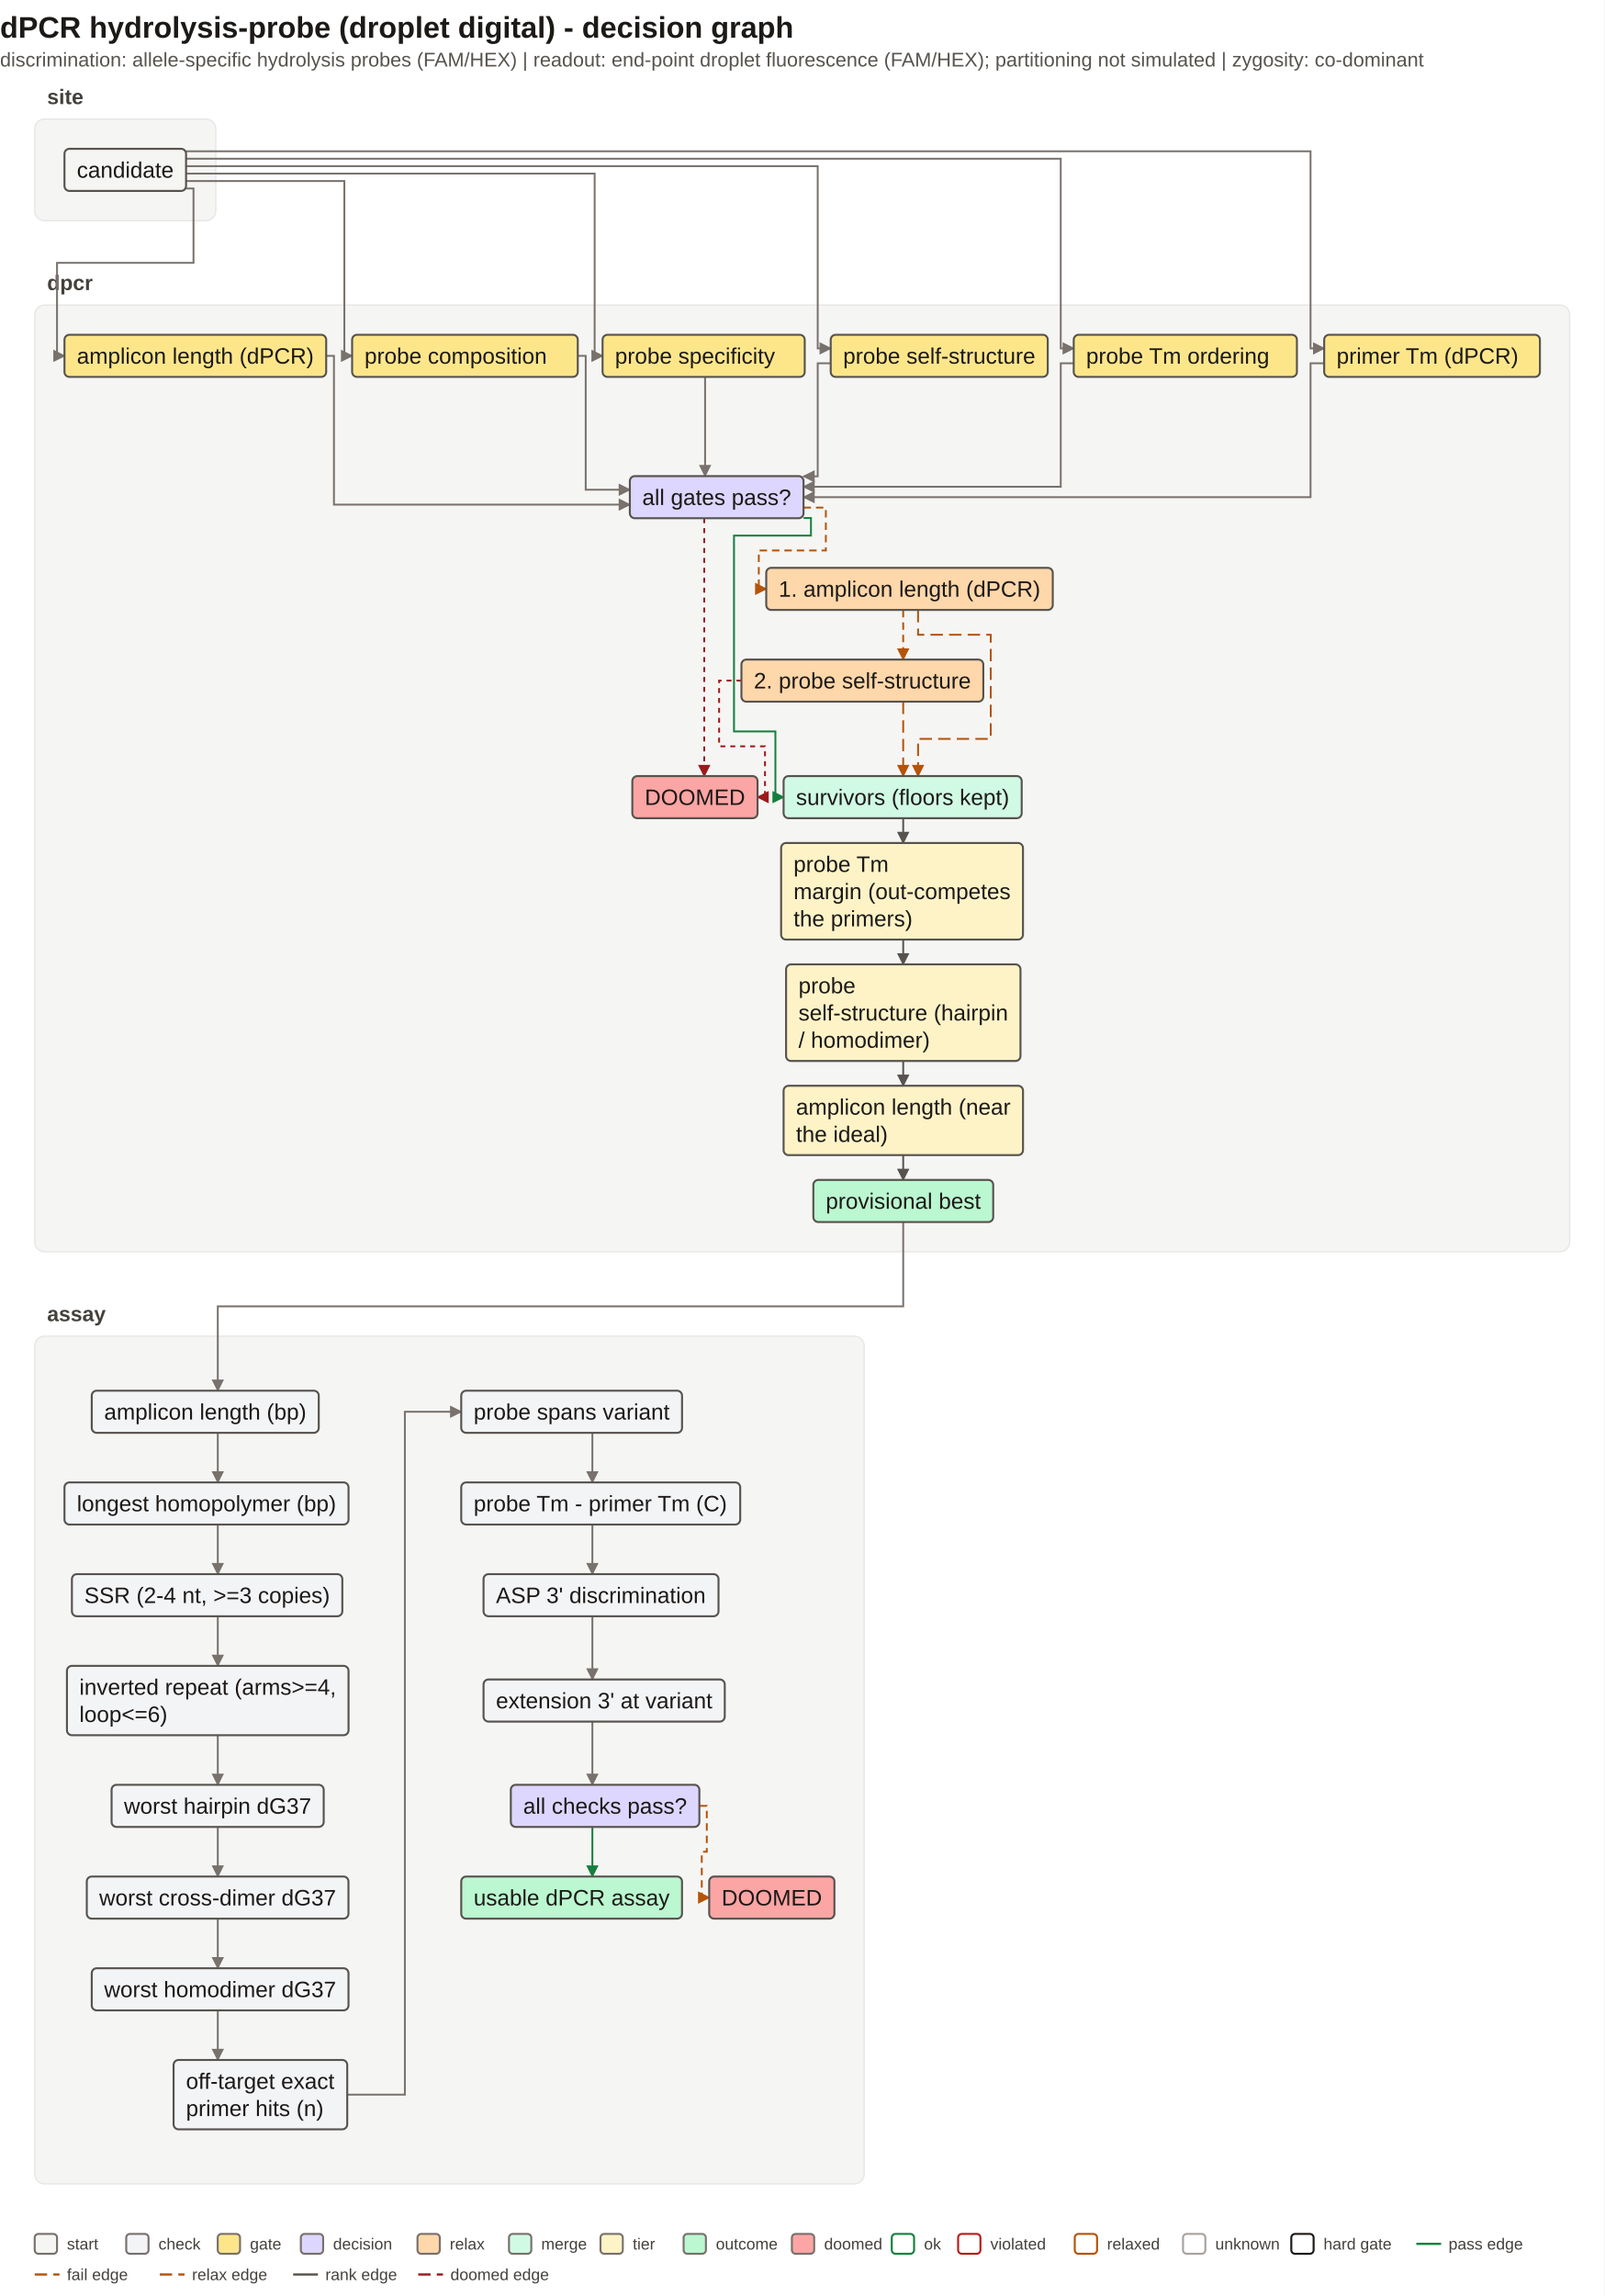
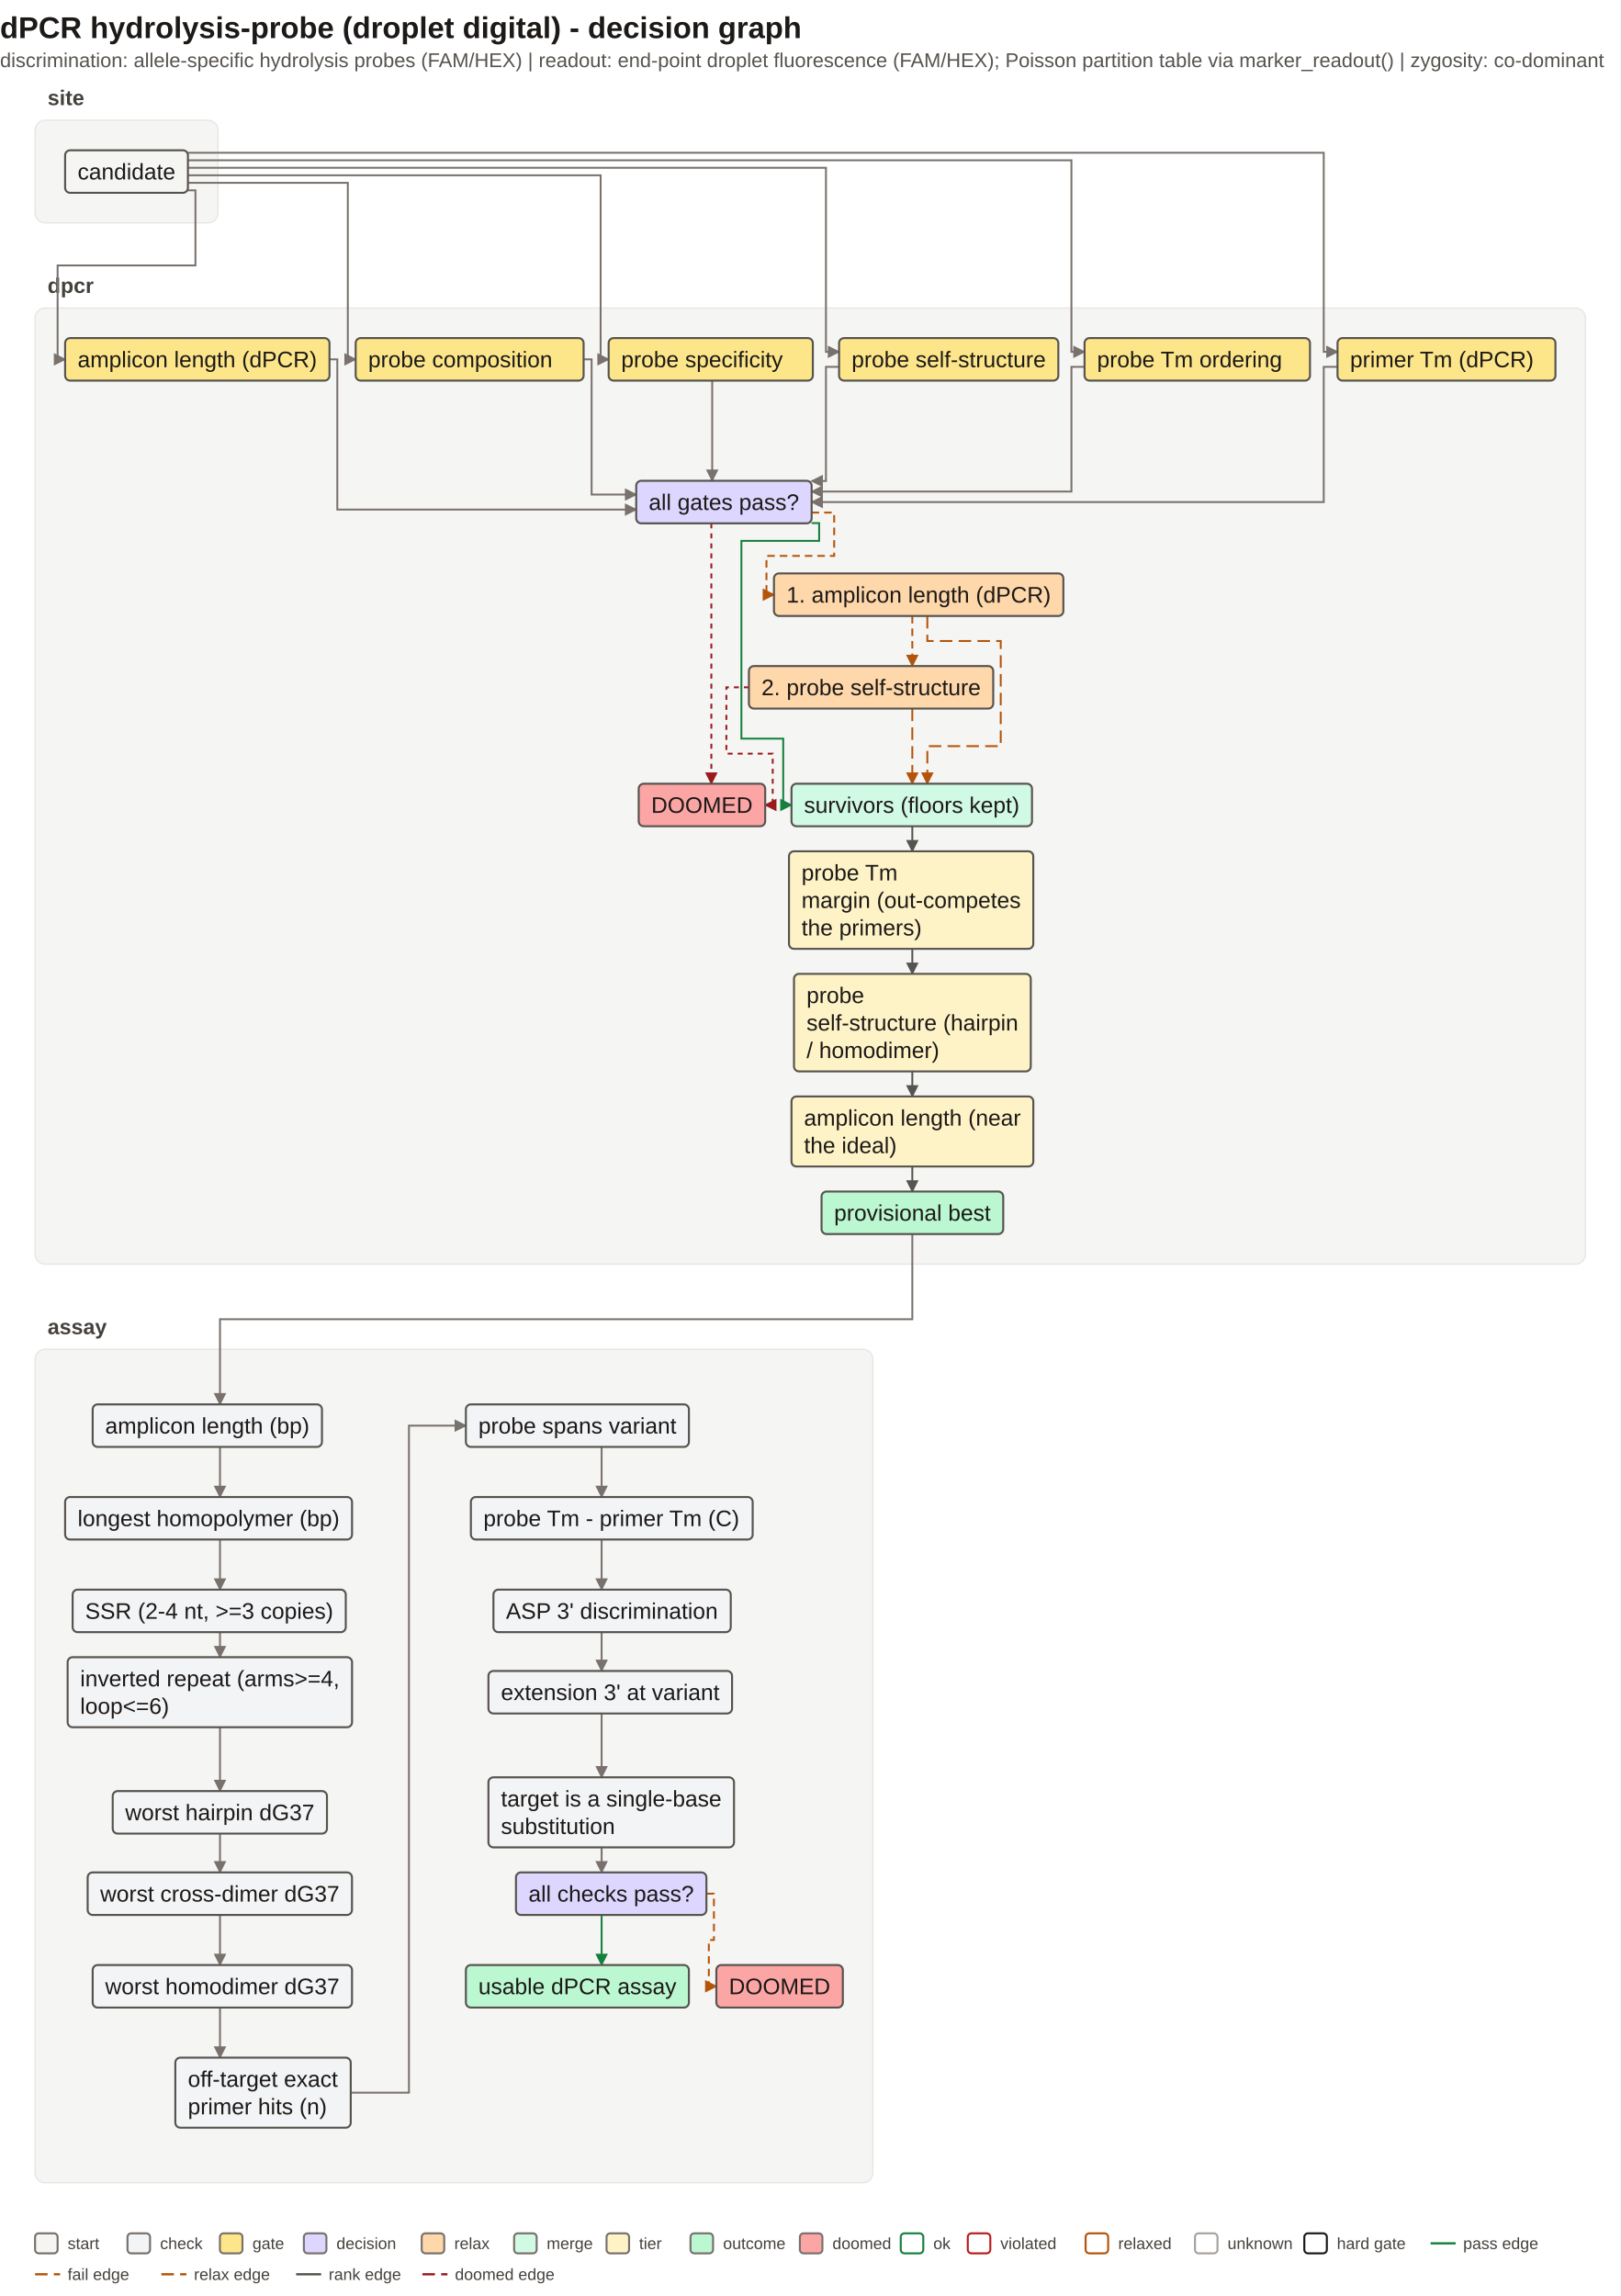
- <svg xmlns="http://www.w3.org/2000/svg" version="1.1" width="647.005" height="925.7" viewBox="0 0 647.005 925.7">
+ <svg xmlns="http://www.w3.org/2000/svg" version="1.1" width="647.005" height="916.68" viewBox="0 0 647.005 916.68">
  <defs>
    <marker id="arrow-flow" viewBox="0 0 10 10" refX="9" refY="5" markerWidth="5" markerHeight="5" markerUnits="userSpaceOnUse" orient="auto-start-reverse">
      <path d="M 0 0 L 10 5 L 0 10 z" fill="#78716C" />
    </marker>
    <marker id="arrow-pass" viewBox="0 0 10 10" refX="9" refY="5" markerWidth="5" markerHeight="5" markerUnits="userSpaceOnUse" orient="auto-start-reverse">
      <path d="M 0 0 L 10 5 L 0 10 z" fill="#15803D" />
    </marker>
    <marker id="arrow-fail" viewBox="0 0 10 10" refX="9" refY="5" markerWidth="5" markerHeight="5" markerUnits="userSpaceOnUse" orient="auto-start-reverse">
      <path d="M 0 0 L 10 5 L 0 10 z" fill="#B45409" />
    </marker>
    <marker id="arrow-relax" viewBox="0 0 10 10" refX="9" refY="5" markerWidth="5" markerHeight="5" markerUnits="userSpaceOnUse" orient="auto-start-reverse">
      <path d="M 0 0 L 10 5 L 0 10 z" fill="#B45309" />
    </marker>
    <marker id="arrow-doomed" viewBox="0 0 10 10" refX="9" refY="5" markerWidth="5" markerHeight="5" markerUnits="userSpaceOnUse" orient="auto-start-reverse">
      <path d="M 0 0 L 10 5 L 0 10 z" fill="#991B1B" />
    </marker>
    <marker id="arrow-check" viewBox="0 0 10 10" refX="9" refY="5" markerWidth="5" markerHeight="5" markerUnits="userSpaceOnUse" orient="auto-start-reverse">
      <path d="M 0 0 L 10 5 L 0 10 z" fill="#78716C" />
    </marker>
    <marker id="arrow-rank" viewBox="0 0 10 10" refX="9" refY="5" markerWidth="5" markerHeight="5" markerUnits="userSpaceOnUse" orient="auto-start-reverse">
      <path d="M 0 0 L 10 5 L 0 10 z" fill="#57534E" />
    </marker>
  </defs>
-   <rect x="0" y="0" width="647.005" height="925.7" fill="#FFFFFF" />
+   <rect x="0" y="0" width="647.005" height="916.68" fill="#FFFFFF" />
  <text x="0" y="15.2" text-anchor="start" font-family="Liberation Sans, Arial, Helvetica, sans-serif" font-size="12" fill="#1C1917" font-weight="bold">
    <tspan x="0" y="15.2">dPCR hydrolysis-probe (droplet digital) - decision graph</tspan>
  </text>
  <text x="0" y="26.8" text-anchor="start" font-family="Liberation Sans, Arial, Helvetica, sans-serif" font-size="8" fill="#57534E">
-     <tspan x="0" y="26.8">discrimination: allele-specific hydrolysis probes (FAM/HEX) | readout: end-point droplet fluorescence (FAM/HEX); partitioning not simulated | zygosity: co-dominant</tspan>
+     <tspan x="0" y="26.8">discrimination: allele-specific hydrolysis probes (FAM/HEX) | readout: end-point droplet fluorescence (FAM/HEX); Poisson partition table via marker_readout() | zygosity: co-dominant</tspan>
  </text>
  <rect x="14" y="48" width="73.032" height="40.98" rx="4" fill="#F5F5F4" stroke="#E7E5E4" stroke-width="0.5" />
  <text x="19" y="41.975" text-anchor="start" font-family="Liberation Sans, Arial, Helvetica, sans-serif" font-size="8.5" fill="#44403C" font-weight="bold">
    <tspan x="19" y="41.975">site</tspan>
  </text>
  <rect x="14" y="122.98" width="619.005" height="381.72" rx="4" fill="#F5F5F4" stroke="#E7E5E4" stroke-width="0.5" />
  <text x="19" y="116.955" text-anchor="start" font-family="Liberation Sans, Arial, Helvetica, sans-serif" font-size="8.5" fill="#44403C" font-weight="bold">
    <tspan x="19" y="116.955">dpcr</tspan>
  </text>
-   <rect x="14" y="538.7" width="334.5" height="341.8" rx="4" fill="#F5F5F4" stroke="#E7E5E4" stroke-width="0.5" />
+   <rect x="14" y="538.7" width="334.5" height="332.78" rx="4" fill="#F5F5F4" stroke="#E7E5E4" stroke-width="0.5" />
  <text x="19" y="532.675" text-anchor="start" font-family="Liberation Sans, Arial, Helvetica, sans-serif" font-size="8.5" fill="#44403C" font-weight="bold">
    <tspan x="19" y="532.675">assay</tspan>
  </text>
  <path d="M75.032 72.99 L138.871 72.99 L138.871 143.47 L142 143.47" fill="none" stroke="#78716C" stroke-width="0.75" stroke-linejoin="miter" stroke-linecap="butt" marker-end="url(#arrow-flow)" />
  <path d="M75.032 69.99 L239.8 69.99 L239.8 143.47 L243 143.47" fill="none" stroke="#78716C" stroke-width="0.75" stroke-linejoin="miter" stroke-linecap="butt" marker-end="url(#arrow-flow)" />
  <path d="M75.032 66.99 L329.76 66.99 L329.76 140.47 L335 140.47" fill="none" stroke="#78716C" stroke-width="0.75" stroke-linejoin="miter" stroke-linecap="butt" marker-end="url(#arrow-flow)" />
  <path d="M75.032 63.99 L427.766 63.99 L427.766 140.47 L433 140.47" fill="none" stroke="#78716C" stroke-width="0.75" stroke-linejoin="miter" stroke-linecap="butt" marker-end="url(#arrow-flow)" />
  <path d="M75.032 60.99 L528.501 60.99 L528.501 140.47 L534 140.47" fill="none" stroke="#78716C" stroke-width="0.75" stroke-linejoin="miter" stroke-linecap="butt" marker-end="url(#arrow-flow)" />
  <path d="M75.032 75.99 L78.032 75.99 L78.032 105.98 L23 105.98 L23 143.47 L26 143.47" fill="none" stroke="#78716C" stroke-width="0.75" stroke-linejoin="miter" stroke-linecap="butt" marker-end="url(#arrow-flow)" />
  <path d="M233 143.47 L236.2 143.47 L236.2 197.45 L254 197.45" fill="none" stroke="#78716C" stroke-width="0.75" stroke-linejoin="miter" stroke-linecap="butt" marker-end="url(#arrow-flow)" />
  <path d="M284.343 151.96 L284.343 191.96" fill="none" stroke="#78716C" stroke-width="0.75" stroke-linejoin="miter" stroke-linecap="butt" marker-end="url(#arrow-flow)" />
  <path d="M335 146.47 L329.76 146.47 L329.76 192.05 L324.038 192.05" fill="none" stroke="#78716C" stroke-width="0.75" stroke-linejoin="miter" stroke-linecap="butt" marker-end="url(#arrow-flow)" />
  <path d="M433 146.47 L427.766 146.47 L427.766 196.25 L324.038 196.25" fill="none" stroke="#78716C" stroke-width="0.75" stroke-linejoin="miter" stroke-linecap="butt" marker-end="url(#arrow-flow)" />
  <path d="M534 146.47 L528.501 146.47 L528.501 200.45 L324.038 200.45" fill="none" stroke="#78716C" stroke-width="0.75" stroke-linejoin="miter" stroke-linecap="butt" marker-end="url(#arrow-flow)" />
  <path d="M131.542 143.47 L134.671 143.47 L134.671 203.45 L254 203.45" fill="none" stroke="#78716C" stroke-width="0.75" stroke-linejoin="miter" stroke-linecap="butt" marker-end="url(#arrow-flow)" />
  <path d="M364.231 245.92 L364.231 265.92" fill="none" stroke="#B45409" stroke-width="0.75" stroke-linejoin="miter" stroke-linecap="butt" stroke-dasharray="3 2" marker-end="url(#arrow-fail)" />
  <path d="M324.038 204.65 L333.038 204.65 L333.038 221.94 L306 221.94 L306 237.43 L309 237.43" fill="none" stroke="#B45409" stroke-width="0.75" stroke-linejoin="miter" stroke-linecap="butt" stroke-dasharray="3 2" marker-end="url(#arrow-fail)" />
  <path d="M370.231 245.92 L370.231 255.92 L399.539 255.92 L399.539 297.9 L370.231 297.9 L370.231 312.9" fill="none" stroke="#B45309" stroke-width="0.75" stroke-linejoin="miter" stroke-linecap="butt" stroke-dasharray="5 2.5" marker-end="url(#arrow-relax)" />
  <path d="M364.231 282.9 L364.231 312.9" fill="none" stroke="#B45309" stroke-width="0.75" stroke-linejoin="miter" stroke-linecap="butt" stroke-dasharray="5 2.5" marker-end="url(#arrow-relax)" />
  <path d="M324.038 208.85 L327.038 208.85 L327.038 215.94 L296 215.94 L296 294.9 L312.7 294.9 L312.7 321.39 L316 321.39" fill="none" stroke="#15803D" stroke-width="0.75" stroke-linejoin="miter" stroke-linecap="butt" marker-end="url(#arrow-pass)" />
  <path d="M364.237 329.88 L364.237 339.88" fill="none" stroke="#57534E" stroke-width="0.75" stroke-linejoin="miter" stroke-linecap="butt" marker-end="url(#arrow-rank)" />
  <path d="M364.237 378.82 L364.237 388.82" fill="none" stroke="#57534E" stroke-width="0.75" stroke-linejoin="miter" stroke-linecap="butt" marker-end="url(#arrow-rank)" />
  <path d="M364.237 427.76 L364.237 437.76" fill="none" stroke="#57534E" stroke-width="0.75" stroke-linejoin="miter" stroke-linecap="butt" marker-end="url(#arrow-rank)" />
  <path d="M364.237 465.72 L364.237 475.72" fill="none" stroke="#57534E" stroke-width="0.75" stroke-linejoin="miter" stroke-linecap="butt" marker-end="url(#arrow-rank)" />
  <path d="M299 274.41 L290 274.41 L290 300.9 L308.5 300.9 L308.5 321.39 L305.5 321.39" fill="none" stroke="#991B1B" stroke-width="0.75" stroke-linejoin="miter" stroke-linecap="butt" stroke-dasharray="2 2" marker-end="url(#arrow-doomed)" />
  <path d="M284 208.94 L284 312.9" fill="none" stroke="#991B1B" stroke-width="0.75" stroke-linejoin="miter" stroke-linecap="butt" stroke-dasharray="2 2" marker-end="url(#arrow-doomed)" />
  <path d="M364.237 492.7 L364.237 526.7 L87.833 526.7 L87.833 560.7" fill="none" stroke="#78716C" stroke-width="0.75" stroke-linejoin="miter" stroke-linecap="butt" marker-end="url(#arrow-check)" />
  <path d="M87.833 577.68 L87.833 597.68" fill="none" stroke="#78716C" stroke-width="0.75" stroke-linejoin="miter" stroke-linecap="butt" marker-end="url(#arrow-check)" />
  <path d="M87.833 614.66 L87.833 634.66" fill="none" stroke="#78716C" stroke-width="0.75" stroke-linejoin="miter" stroke-linecap="butt" marker-end="url(#arrow-check)" />
-   <path d="M87.833 651.64 L87.833 671.64" fill="none" stroke="#78716C" stroke-width="0.75" stroke-linejoin="miter" stroke-linecap="butt" marker-end="url(#arrow-check)" />
-   <path d="M87.833 699.6 L87.833 719.6" fill="none" stroke="#78716C" stroke-width="0.75" stroke-linejoin="miter" stroke-linecap="butt" marker-end="url(#arrow-check)" />
-   <path d="M87.833 736.58 L87.833 756.58" fill="none" stroke="#78716C" stroke-width="0.75" stroke-linejoin="miter" stroke-linecap="butt" marker-end="url(#arrow-check)" />
-   <path d="M87.833 773.56 L87.833 793.56" fill="none" stroke="#78716C" stroke-width="0.75" stroke-linejoin="miter" stroke-linecap="butt" marker-end="url(#arrow-check)" />
-   <path d="M87.833 810.54 L87.833 830.54" fill="none" stroke="#78716C" stroke-width="0.75" stroke-linejoin="miter" stroke-linecap="butt" marker-end="url(#arrow-check)" />
-   <path d="M140.029 844.52 L163.276 844.52 L163.276 569.19 L186 569.19" fill="none" stroke="#78716C" stroke-width="0.75" stroke-linejoin="miter" stroke-linecap="butt" marker-end="url(#arrow-check)" />
-   <path d="M238.887 577.68 L238.887 597.68" fill="none" stroke="#78716C" stroke-width="0.75" stroke-linejoin="miter" stroke-linecap="butt" marker-end="url(#arrow-check)" />
-   <path d="M238.887 614.66 L238.887 634.66" fill="none" stroke="#78716C" stroke-width="0.75" stroke-linejoin="miter" stroke-linecap="butt" marker-end="url(#arrow-check)" />
-   <path d="M238.887 651.64 L238.887 677.13" fill="none" stroke="#78716C" stroke-width="0.75" stroke-linejoin="miter" stroke-linecap="butt" marker-end="url(#arrow-check)" />
-   <path d="M238.887 694.11 L238.887 719.6" fill="none" stroke="#78716C" stroke-width="0.75" stroke-linejoin="miter" stroke-linecap="butt" marker-end="url(#arrow-check)" />
-   <path d="M238.887 736.58 L238.887 756.58" fill="none" stroke="#15803D" stroke-width="0.75" stroke-linejoin="miter" stroke-linecap="butt" marker-end="url(#arrow-pass)" />
-   <path d="M282.032 728.09 L285.032 728.09 L285.032 746.58 L283 746.58 L283 765.07 L286 765.07" fill="none" stroke="#B45409" stroke-width="0.75" stroke-linejoin="miter" stroke-linecap="butt" stroke-dasharray="3 2" marker-end="url(#arrow-fail)" />
+   <path d="M87.833 651.64 L87.833 661.64" fill="none" stroke="#78716C" stroke-width="0.75" stroke-linejoin="miter" stroke-linecap="butt" marker-end="url(#arrow-check)" />
+   <path d="M87.833 689.6 L87.833 715.09" fill="none" stroke="#78716C" stroke-width="0.75" stroke-linejoin="miter" stroke-linecap="butt" marker-end="url(#arrow-check)" />
+   <path d="M87.833 732.07 L87.833 747.56" fill="none" stroke="#78716C" stroke-width="0.75" stroke-linejoin="miter" stroke-linecap="butt" marker-end="url(#arrow-check)" />
+   <path d="M87.833 764.54 L87.833 784.54" fill="none" stroke="#78716C" stroke-width="0.75" stroke-linejoin="miter" stroke-linecap="butt" marker-end="url(#arrow-check)" />
+   <path d="M87.833 801.52 L87.833 821.52" fill="none" stroke="#78716C" stroke-width="0.75" stroke-linejoin="miter" stroke-linecap="butt" marker-end="url(#arrow-check)" />
+   <path d="M140.029 835.5 L163.276 835.5 L163.276 569.19 L186 569.19" fill="none" stroke="#78716C" stroke-width="0.75" stroke-linejoin="miter" stroke-linecap="butt" marker-end="url(#arrow-check)" />
+   <path d="M240.193 577.68 L240.193 597.68" fill="none" stroke="#78716C" stroke-width="0.75" stroke-linejoin="miter" stroke-linecap="butt" marker-end="url(#arrow-check)" />
+   <path d="M240.193 614.66 L240.193 634.66" fill="none" stroke="#78716C" stroke-width="0.75" stroke-linejoin="miter" stroke-linecap="butt" marker-end="url(#arrow-check)" />
+   <path d="M240.193 651.64 L240.193 667.13" fill="none" stroke="#78716C" stroke-width="0.75" stroke-linejoin="miter" stroke-linecap="butt" marker-end="url(#arrow-check)" />
+   <path d="M240.193 684.11 L240.193 709.6" fill="none" stroke="#78716C" stroke-width="0.75" stroke-linejoin="miter" stroke-linecap="butt" marker-end="url(#arrow-check)" />
+   <path d="M240.193 737.56 L240.193 747.56" fill="none" stroke="#78716C" stroke-width="0.75" stroke-linejoin="miter" stroke-linecap="butt" marker-end="url(#arrow-check)" />
+   <path d="M240.193 764.54 L240.193 784.54" fill="none" stroke="#15803D" stroke-width="0.75" stroke-linejoin="miter" stroke-linecap="butt" marker-end="url(#arrow-pass)" />
+   <path d="M282.032 756.05 L285.032 756.05 L285.032 774.54 L283 774.54 L283 793.03 L286 793.03" fill="none" stroke="#B45409" stroke-width="0.75" stroke-linejoin="miter" stroke-linecap="butt" stroke-dasharray="3 2" marker-end="url(#arrow-fail)" />
  <rect x="26" y="60" width="49.032" height="16.98" rx="2" fill="#F5F5F4" stroke="#57534E" stroke-width="0.8" />
  <text x="31" y="71.64" text-anchor="start" font-family="Liberation Sans, Arial, Helvetica, sans-serif" font-size="9" fill="#1C1917">
    <tspan x="31" y="71.64">candidate</tspan>
  </text>
  <rect x="142" y="134.98" width="91" height="16.98" rx="2" fill="#FDE68A" stroke="#57534E" stroke-width="0.8" />
  <text x="147" y="146.62" text-anchor="start" font-family="Liberation Sans, Arial, Helvetica, sans-serif" font-size="9" fill="#1C1917">
    <tspan x="147" y="146.62">probe composition</tspan>
  </text>
  <rect x="243" y="134.98" width="81.521" height="16.98" rx="2" fill="#FDE68A" stroke="#57534E" stroke-width="0.8" />
  <text x="248" y="146.62" text-anchor="start" font-family="Liberation Sans, Arial, Helvetica, sans-serif" font-size="9" fill="#1C1917">
    <tspan x="248" y="146.62">probe specificity</tspan>
  </text>
  <rect x="335" y="134.98" width="87.533" height="16.98" rx="2" fill="#FDE68A" stroke="#57534E" stroke-width="0.8" />
  <text x="340" y="146.62" text-anchor="start" font-family="Liberation Sans, Arial, Helvetica, sans-serif" font-size="9" fill="#1C1917">
    <tspan x="340" y="146.62">probe self-structure</tspan>
  </text>
  <rect x="433" y="134.98" width="90.002" height="16.98" rx="2" fill="#FDE68A" stroke="#57534E" stroke-width="0.8" />
  <text x="438" y="146.62" text-anchor="start" font-family="Liberation Sans, Arial, Helvetica, sans-serif" font-size="9" fill="#1C1917">
    <tspan x="438" y="146.62">probe Tm ordering</tspan>
  </text>
  <rect x="534" y="134.98" width="87.005" height="16.98" rx="2" fill="#FDE68A" stroke="#57534E" stroke-width="0.8" />
  <text x="539" y="146.62" text-anchor="start" font-family="Liberation Sans, Arial, Helvetica, sans-serif" font-size="9" fill="#1C1917">
    <tspan x="539" y="146.62">primer Tm (dPCR)</tspan>
  </text>
  <rect x="26" y="134.98" width="105.542" height="16.98" rx="2" fill="#FDE68A" stroke="#57534E" stroke-width="0.8" />
  <text x="31" y="146.62" text-anchor="start" font-family="Liberation Sans, Arial, Helvetica, sans-serif" font-size="9" fill="#1C1917">
    <tspan x="31" y="146.62">amplicon length (dPCR)</tspan>
  </text>
  <rect x="254" y="191.96" width="70.038" height="16.98" rx="2" fill="#DDD6FE" stroke="#57534E" stroke-width="0.8" />
  <text x="259" y="203.6" text-anchor="start" font-family="Liberation Sans, Arial, Helvetica, sans-serif" font-size="9" fill="#1C1917">
    <tspan x="259" y="203.6">all gates pass?</tspan>
  </text>
  <rect x="309" y="228.94" width="115.548" height="16.98" rx="2" fill="#FED7AA" stroke="#57534E" stroke-width="0.8" />
  <text x="314" y="240.58" text-anchor="start" font-family="Liberation Sans, Arial, Helvetica, sans-serif" font-size="9" fill="#1C1917">
    <tspan x="314" y="240.58">1. amplicon length (dPCR)</tspan>
  </text>
  <rect x="299" y="265.92" width="97.539" height="16.98" rx="2" fill="#FED7AA" stroke="#57534E" stroke-width="0.8" />
  <text x="304" y="277.56" text-anchor="start" font-family="Liberation Sans, Arial, Helvetica, sans-serif" font-size="9" fill="#1C1917">
    <tspan x="304" y="277.56">2. probe self-structure</tspan>
  </text>
  <rect x="316" y="312.9" width="96.019" height="16.98" rx="2" fill="#D1FAE5" stroke="#57534E" stroke-width="0.8" />
  <text x="321" y="324.54" text-anchor="start" font-family="Liberation Sans, Arial, Helvetica, sans-serif" font-size="9" fill="#1C1917">
    <tspan x="321" y="324.54">survivors (floors kept)</tspan>
  </text>
  <rect x="315" y="339.88" width="97.535" height="38.94" rx="2" fill="#FEF3C7" stroke="#57534E" stroke-width="0.8" />
  <text x="320" y="351.52" text-anchor="start" font-family="Liberation Sans, Arial, Helvetica, sans-serif" font-size="9" fill="#1C1917">
    <tspan x="320" y="351.52">probe Tm</tspan>
    <tspan x="320" y="362.5">margin (out-competes</tspan>
    <tspan x="320" y="373.48">the primers)</tspan>
  </text>
  <rect x="317" y="388.82" width="94.529" height="38.94" rx="2" fill="#FEF3C7" stroke="#57534E" stroke-width="0.8" />
  <text x="322" y="400.46" text-anchor="start" font-family="Liberation Sans, Arial, Helvetica, sans-serif" font-size="9" fill="#1C1917">
    <tspan x="322" y="400.46">probe</tspan>
    <tspan x="322" y="411.44">self-structure (hairpin</tspan>
    <tspan x="322" y="422.42">/ homodimer)</tspan>
  </text>
  <rect x="316" y="437.76" width="96.55" height="27.96" rx="2" fill="#FEF3C7" stroke="#57534E" stroke-width="0.8" />
  <text x="321" y="449.4" text-anchor="start" font-family="Liberation Sans, Arial, Helvetica, sans-serif" font-size="9" fill="#1C1917">
    <tspan x="321" y="449.4">amplicon length (near</tspan>
    <tspan x="321" y="460.38">the ideal)</tspan>
  </text>
  <rect x="328" y="475.72" width="72.534" height="16.98" rx="2" fill="#BBF7D0" stroke="#57534E" stroke-width="0.8" />
  <text x="333" y="487.36" text-anchor="start" font-family="Liberation Sans, Arial, Helvetica, sans-serif" font-size="9" fill="#1C1917">
    <tspan x="333" y="487.36">provisional best</tspan>
  </text>
  <rect x="255" y="312.9" width="50.5" height="16.98" rx="2" fill="#FCA5A5" stroke="#57534E" stroke-width="0.8" />
  <text x="260" y="324.54" text-anchor="start" font-family="Liberation Sans, Arial, Helvetica, sans-serif" font-size="9" fill="#1C1917">
    <tspan x="260" y="324.54">DOOMED</tspan>
  </text>
  <rect x="37" y="560.7" width="91.545" height="16.98" rx="2" fill="#F3F4F6" stroke="#57534E" stroke-width="0.8" />
  <text x="42" y="572.34" text-anchor="start" font-family="Liberation Sans, Arial, Helvetica, sans-serif" font-size="9" fill="#1C1917">
    <tspan x="42" y="572.34">amplicon length (bp)</tspan>
  </text>
  <rect x="26" y="597.68" width="114.55" height="16.98" rx="2" fill="#F3F4F6" stroke="#57534E" stroke-width="0.8" />
  <text x="31" y="609.32" text-anchor="start" font-family="Liberation Sans, Arial, Helvetica, sans-serif" font-size="9" fill="#1C1917">
    <tspan x="31" y="609.32">longest homopolymer (bp)</tspan>
  </text>
  <rect x="29" y="634.66" width="109.048" height="16.98" rx="2" fill="#F3F4F6" stroke="#57534E" stroke-width="0.8" />
  <text x="34" y="646.3" text-anchor="start" font-family="Liberation Sans, Arial, Helvetica, sans-serif" font-size="9" fill="#1C1917">
    <tspan x="34" y="646.3">SSR (2-4 nt, &gt;=3 copies)</tspan>
  </text>
-   <rect x="27" y="671.64" width="113.553" height="27.96" rx="2" fill="#F3F4F6" stroke="#57534E" stroke-width="0.8" />
-   <text x="32" y="683.28" text-anchor="start" font-family="Liberation Sans, Arial, Helvetica, sans-serif" font-size="9" fill="#1C1917">
-     <tspan x="32" y="683.28">inverted repeat (arms&gt;=4,</tspan>
-     <tspan x="32" y="694.26">loop&lt;=6)</tspan>
-   </text>
-   <rect x="45" y="719.6" width="85.538" height="16.98" rx="2" fill="#F3F4F6" stroke="#57534E" stroke-width="0.8" />
-   <text x="50" y="731.24" text-anchor="start" font-family="Liberation Sans, Arial, Helvetica, sans-serif" font-size="9" fill="#1C1917">
-     <tspan x="50" y="731.24">worst hairpin dG37</tspan>
-   </text>
-   <rect x="35" y="756.58" width="105.524" height="16.98" rx="2" fill="#F3F4F6" stroke="#57534E" stroke-width="0.8" />
-   <text x="40" y="768.22" text-anchor="start" font-family="Liberation Sans, Arial, Helvetica, sans-serif" font-size="9" fill="#1C1917">
-     <tspan x="40" y="768.22">worst cross-dimer dG37</tspan>
-   </text>
-   <rect x="37" y="793.56" width="103.538" height="16.98" rx="2" fill="#F3F4F6" stroke="#57534E" stroke-width="0.8" />
-   <text x="42" y="805.2" text-anchor="start" font-family="Liberation Sans, Arial, Helvetica, sans-serif" font-size="9" fill="#1C1917">
-     <tspan x="42" y="805.2">worst homodimer dG37</tspan>
-   </text>
-   <rect x="70" y="830.54" width="70.029" height="27.96" rx="2" fill="#F3F4F6" stroke="#57534E" stroke-width="0.8" />
-   <text x="75" y="842.18" text-anchor="start" font-family="Liberation Sans, Arial, Helvetica, sans-serif" font-size="9" fill="#1C1917">
-     <tspan x="75" y="842.18">off-target exact</tspan>
-     <tspan x="75" y="853.16">primer hits (n)</tspan>
+   <rect x="27" y="661.64" width="113.553" height="27.96" rx="2" fill="#F3F4F6" stroke="#57534E" stroke-width="0.8" />
+   <text x="32" y="673.28" text-anchor="start" font-family="Liberation Sans, Arial, Helvetica, sans-serif" font-size="9" fill="#1C1917">
+     <tspan x="32" y="673.28">inverted repeat (arms&gt;=4,</tspan>
+     <tspan x="32" y="684.26">loop&lt;=6)</tspan>
+   </text>
+   <rect x="45" y="715.09" width="85.538" height="16.98" rx="2" fill="#F3F4F6" stroke="#57534E" stroke-width="0.8" />
+   <text x="50" y="726.73" text-anchor="start" font-family="Liberation Sans, Arial, Helvetica, sans-serif" font-size="9" fill="#1C1917">
+     <tspan x="50" y="726.73">worst hairpin dG37</tspan>
+   </text>
+   <rect x="35" y="747.56" width="105.524" height="16.98" rx="2" fill="#F3F4F6" stroke="#57534E" stroke-width="0.8" />
+   <text x="40" y="759.2" text-anchor="start" font-family="Liberation Sans, Arial, Helvetica, sans-serif" font-size="9" fill="#1C1917">
+     <tspan x="40" y="759.2">worst cross-dimer dG37</tspan>
+   </text>
+   <rect x="37" y="784.54" width="103.538" height="16.98" rx="2" fill="#F3F4F6" stroke="#57534E" stroke-width="0.8" />
+   <text x="42" y="796.18" text-anchor="start" font-family="Liberation Sans, Arial, Helvetica, sans-serif" font-size="9" fill="#1C1917">
+     <tspan x="42" y="796.18">worst homodimer dG37</tspan>
+   </text>
+   <rect x="70" y="821.52" width="70.029" height="27.96" rx="2" fill="#F3F4F6" stroke="#57534E" stroke-width="0.8" />
+   <text x="75" y="833.16" text-anchor="start" font-family="Liberation Sans, Arial, Helvetica, sans-serif" font-size="9" fill="#1C1917">
+     <tspan x="75" y="833.16">off-target exact</tspan>
+     <tspan x="75" y="844.14">primer hits (n)</tspan>
  </text>
  <rect x="186" y="560.7" width="89.049" height="16.98" rx="2" fill="#F3F4F6" stroke="#57534E" stroke-width="0.8" />
  <text x="191" y="572.34" text-anchor="start" font-family="Liberation Sans, Arial, Helvetica, sans-serif" font-size="9" fill="#1C1917">
    <tspan x="191" y="572.34">probe spans variant</tspan>
  </text>
-   <rect x="186" y="597.68" width="112.502" height="16.98" rx="2" fill="#F3F4F6" stroke="#57534E" stroke-width="0.8" />
-   <text x="191" y="609.32" text-anchor="start" font-family="Liberation Sans, Arial, Helvetica, sans-serif" font-size="9" fill="#1C1917">
-     <tspan x="191" y="609.32">probe Tm - primer Tm (C)</tspan>
-   </text>
-   <rect x="195" y="634.66" width="94.753" height="16.98" rx="2" fill="#F3F4F6" stroke="#57534E" stroke-width="0.8" />
-   <text x="200" y="646.3" text-anchor="start" font-family="Liberation Sans, Arial, Helvetica, sans-serif" font-size="9" fill="#1C1917">
-     <tspan x="200" y="646.3">ASP 3' discrimination</tspan>
-   </text>
-   <rect x="195" y="677.13" width="97.271" height="16.98" rx="2" fill="#F3F4F6" stroke="#57534E" stroke-width="0.8" />
-   <text x="200" y="688.77" text-anchor="start" font-family="Liberation Sans, Arial, Helvetica, sans-serif" font-size="9" fill="#1C1917">
-     <tspan x="200" y="688.77">extension 3' at variant</tspan>
-   </text>
-   <rect x="206" y="719.6" width="76.032" height="16.98" rx="2" fill="#DDD6FE" stroke="#57534E" stroke-width="0.8" />
-   <text x="211" y="731.24" text-anchor="start" font-family="Liberation Sans, Arial, Helvetica, sans-serif" font-size="9" fill="#1C1917">
-     <tspan x="211" y="731.24">all checks pass?</tspan>
-   </text>
-   <rect x="186" y="756.58" width="89.04" height="16.98" rx="2" fill="#BBF7D0" stroke="#57534E" stroke-width="0.8" />
-   <text x="191" y="768.22" text-anchor="start" font-family="Liberation Sans, Arial, Helvetica, sans-serif" font-size="9" fill="#1C1917">
-     <tspan x="191" y="768.22">usable dPCR assay</tspan>
-   </text>
-   <rect x="286" y="756.58" width="50.5" height="16.98" rx="2" fill="#FCA5A5" stroke="#57534E" stroke-width="0.8" />
-   <text x="291" y="768.22" text-anchor="start" font-family="Liberation Sans, Arial, Helvetica, sans-serif" font-size="9" fill="#1C1917">
-     <tspan x="291" y="768.22">DOOMED</tspan>
-   </text>
-   <rect x="14" y="900.675" width="9" height="8" rx="1.5" fill="#F5F5F4" stroke="#78716C" stroke-width="0.8" />
-   <text x="27" y="906.95" text-anchor="start" font-family="Liberation Sans, Arial, Helvetica, sans-serif" font-size="6.5" fill="#44403C">
-     <tspan x="27" y="906.95">start</tspan>
-   </text>
-   <rect x="50.9" y="900.675" width="9" height="8" rx="1.5" fill="#F3F4F6" stroke="#78716C" stroke-width="0.8" />
-   <text x="63.9" y="906.95" text-anchor="start" font-family="Liberation Sans, Arial, Helvetica, sans-serif" font-size="6.5" fill="#44403C">
-     <tspan x="63.9" y="906.95">check</tspan>
-   </text>
-   <rect x="87.8" y="900.675" width="9" height="8" rx="1.5" fill="#FDE68A" stroke="#78716C" stroke-width="0.8" />
-   <text x="100.8" y="906.95" text-anchor="start" font-family="Liberation Sans, Arial, Helvetica, sans-serif" font-size="6.5" fill="#44403C">
-     <tspan x="100.8" y="906.95">gate</tspan>
-   </text>
-   <rect x="121.32" y="900.675" width="9" height="8" rx="1.5" fill="#DDD6FE" stroke="#78716C" stroke-width="0.8" />
-   <text x="134.32" y="906.95" text-anchor="start" font-family="Liberation Sans, Arial, Helvetica, sans-serif" font-size="6.5" fill="#44403C">
-     <tspan x="134.32" y="906.95">decision</tspan>
-   </text>
-   <rect x="168.36" y="900.675" width="9" height="8" rx="1.5" fill="#FED7AA" stroke="#78716C" stroke-width="0.8" />
-   <text x="181.36" y="906.95" text-anchor="start" font-family="Liberation Sans, Arial, Helvetica, sans-serif" font-size="6.5" fill="#44403C">
-     <tspan x="181.36" y="906.95">relax</tspan>
-   </text>
-   <rect x="205.26" y="900.675" width="9" height="8" rx="1.5" fill="#D1FAE5" stroke="#78716C" stroke-width="0.8" />
-   <text x="218.26" y="906.95" text-anchor="start" font-family="Liberation Sans, Arial, Helvetica, sans-serif" font-size="6.5" fill="#44403C">
-     <tspan x="218.26" y="906.95">merge</tspan>
-   </text>
-   <rect x="242.16" y="900.675" width="9" height="8" rx="1.5" fill="#FEF3C7" stroke="#78716C" stroke-width="0.8" />
-   <text x="255.16" y="906.95" text-anchor="start" font-family="Liberation Sans, Arial, Helvetica, sans-serif" font-size="6.5" fill="#44403C">
-     <tspan x="255.16" y="906.95">tier</tspan>
-   </text>
-   <rect x="275.68" y="900.675" width="9" height="8" rx="1.5" fill="#BBF7D0" stroke="#78716C" stroke-width="0.8" />
-   <text x="288.68" y="906.95" text-anchor="start" font-family="Liberation Sans, Arial, Helvetica, sans-serif" font-size="6.5" fill="#44403C">
-     <tspan x="288.68" y="906.95">outcome</tspan>
-   </text>
-   <rect x="319.34" y="900.675" width="9" height="8" rx="1.5" fill="#FCA5A5" stroke="#78716C" stroke-width="0.8" />
-   <text x="332.34" y="906.95" text-anchor="start" font-family="Liberation Sans, Arial, Helvetica, sans-serif" font-size="6.5" fill="#44403C">
-     <tspan x="332.34" y="906.95">doomed</tspan>
-   </text>
-   <rect x="359.62" y="900.675" width="9" height="8" rx="1.5" fill="none" stroke="#15803D" stroke-width="0.8" />
-   <text x="372.62" y="906.95" text-anchor="start" font-family="Liberation Sans, Arial, Helvetica, sans-serif" font-size="6.5" fill="#44403C">
-     <tspan x="372.62" y="906.95">ok</tspan>
-   </text>
-   <rect x="386.38" y="900.675" width="9" height="8" rx="1.5" fill="none" stroke="#B91C1C" stroke-width="0.8" />
-   <text x="399.38" y="906.95" text-anchor="start" font-family="Liberation Sans, Arial, Helvetica, sans-serif" font-size="6.5" fill="#44403C">
-     <tspan x="399.38" y="906.95">violated</tspan>
-   </text>
-   <rect x="433.42" y="900.675" width="9" height="8" rx="1.5" fill="none" stroke="#B45309" stroke-width="0.8" />
-   <text x="446.42" y="906.95" text-anchor="start" font-family="Liberation Sans, Arial, Helvetica, sans-serif" font-size="6.5" fill="#44403C">
-     <tspan x="446.42" y="906.95">relaxed</tspan>
-   </text>
-   <rect x="477.08" y="900.675" width="9" height="8" rx="1.5" fill="none" stroke="#A8A29E" stroke-width="0.8" />
-   <text x="490.08" y="906.95" text-anchor="start" font-family="Liberation Sans, Arial, Helvetica, sans-serif" font-size="6.5" fill="#44403C">
-     <tspan x="490.08" y="906.95">unknown</tspan>
-   </text>
-   <rect x="520.74" y="900.675" width="9" height="8" rx="1.5" fill="none" stroke="#1C1917" stroke-width="0.8" />
-   <text x="533.74" y="906.95" text-anchor="start" font-family="Liberation Sans, Arial, Helvetica, sans-serif" font-size="6.5" fill="#44403C">
-     <tspan x="533.74" y="906.95">hard gate</tspan>
-   </text>
-   <line x1="571.16" y1="904.675" x2="581.16" y2="904.675" stroke="#15803D" stroke-width="0.9" />
-   <text x="584.16" y="906.95" text-anchor="start" font-family="Liberation Sans, Arial, Helvetica, sans-serif" font-size="6.5" fill="#44403C">
-     <tspan x="584.16" y="906.95">pass edge</tspan>
-   </text>
-   <line x1="14" y1="917.025" x2="24" y2="917.025" stroke="#B45409" stroke-width="0.9" stroke-dasharray="5 2.5" />
-   <text x="27" y="919.3" text-anchor="start" font-family="Liberation Sans, Arial, Helvetica, sans-serif" font-size="6.5" fill="#44403C">
-     <tspan x="27" y="919.3">fail edge</tspan>
-   </text>
-   <line x1="64.42" y1="917.025" x2="74.42" y2="917.025" stroke="#B45309" stroke-width="0.9" stroke-dasharray="5 2.5" />
-   <text x="77.42" y="919.3" text-anchor="start" font-family="Liberation Sans, Arial, Helvetica, sans-serif" font-size="6.5" fill="#44403C">
-     <tspan x="77.42" y="919.3">relax edge</tspan>
-   </text>
-   <line x1="118.22" y1="917.025" x2="128.22" y2="917.025" stroke="#57534E" stroke-width="0.9" />
-   <text x="131.22" y="919.3" text-anchor="start" font-family="Liberation Sans, Arial, Helvetica, sans-serif" font-size="6.5" fill="#44403C">
-     <tspan x="131.22" y="919.3">rank edge</tspan>
-   </text>
-   <line x1="168.64" y1="917.025" x2="178.64" y2="917.025" stroke="#991B1B" stroke-width="0.9" stroke-dasharray="5 2.5" />
-   <text x="181.64" y="919.3" text-anchor="start" font-family="Liberation Sans, Arial, Helvetica, sans-serif" font-size="6.5" fill="#44403C">
-     <tspan x="181.64" y="919.3">doomed edge</tspan>
+   <rect x="188" y="597.68" width="112.502" height="16.98" rx="2" fill="#F3F4F6" stroke="#57534E" stroke-width="0.8" />
+   <text x="193" y="609.32" text-anchor="start" font-family="Liberation Sans, Arial, Helvetica, sans-serif" font-size="9" fill="#1C1917">
+     <tspan x="193" y="609.32">probe Tm - primer Tm (C)</tspan>
+   </text>
+   <rect x="197" y="634.66" width="94.753" height="16.98" rx="2" fill="#F3F4F6" stroke="#57534E" stroke-width="0.8" />
+   <text x="202" y="646.3" text-anchor="start" font-family="Liberation Sans, Arial, Helvetica, sans-serif" font-size="9" fill="#1C1917">
+     <tspan x="202" y="646.3">ASP 3' discrimination</tspan>
+   </text>
+   <rect x="195" y="667.13" width="97.271" height="16.98" rx="2" fill="#F3F4F6" stroke="#57534E" stroke-width="0.8" />
+   <text x="200" y="678.77" text-anchor="start" font-family="Liberation Sans, Arial, Helvetica, sans-serif" font-size="9" fill="#1C1917">
+     <tspan x="200" y="678.77">extension 3' at variant</tspan>
+   </text>
+   <rect x="195" y="709.6" width="98.049" height="27.96" rx="2" fill="#F3F4F6" stroke="#57534E" stroke-width="0.8" />
+   <text x="200" y="721.24" text-anchor="start" font-family="Liberation Sans, Arial, Helvetica, sans-serif" font-size="9" fill="#1C1917">
+     <tspan x="200" y="721.24">target is a single-base</tspan>
+     <tspan x="200" y="732.22">substitution</tspan>
+   </text>
+   <rect x="206" y="747.56" width="76.032" height="16.98" rx="2" fill="#DDD6FE" stroke="#57534E" stroke-width="0.8" />
+   <text x="211" y="759.2" text-anchor="start" font-family="Liberation Sans, Arial, Helvetica, sans-serif" font-size="9" fill="#1C1917">
+     <tspan x="211" y="759.2">all checks pass?</tspan>
+   </text>
+   <rect x="186" y="784.54" width="89.04" height="16.98" rx="2" fill="#BBF7D0" stroke="#57534E" stroke-width="0.8" />
+   <text x="191" y="796.18" text-anchor="start" font-family="Liberation Sans, Arial, Helvetica, sans-serif" font-size="9" fill="#1C1917">
+     <tspan x="191" y="796.18">usable dPCR assay</tspan>
+   </text>
+   <rect x="286" y="784.54" width="50.5" height="16.98" rx="2" fill="#FCA5A5" stroke="#57534E" stroke-width="0.8" />
+   <text x="291" y="796.18" text-anchor="start" font-family="Liberation Sans, Arial, Helvetica, sans-serif" font-size="9" fill="#1C1917">
+     <tspan x="291" y="796.18">DOOMED</tspan>
+   </text>
+   <rect x="14" y="891.655" width="9" height="8" rx="1.5" fill="#F5F5F4" stroke="#78716C" stroke-width="0.8" />
+   <text x="27" y="897.93" text-anchor="start" font-family="Liberation Sans, Arial, Helvetica, sans-serif" font-size="6.5" fill="#44403C">
+     <tspan x="27" y="897.93">start</tspan>
+   </text>
+   <rect x="50.9" y="891.655" width="9" height="8" rx="1.5" fill="#F3F4F6" stroke="#78716C" stroke-width="0.8" />
+   <text x="63.9" y="897.93" text-anchor="start" font-family="Liberation Sans, Arial, Helvetica, sans-serif" font-size="6.5" fill="#44403C">
+     <tspan x="63.9" y="897.93">check</tspan>
+   </text>
+   <rect x="87.8" y="891.655" width="9" height="8" rx="1.5" fill="#FDE68A" stroke="#78716C" stroke-width="0.8" />
+   <text x="100.8" y="897.93" text-anchor="start" font-family="Liberation Sans, Arial, Helvetica, sans-serif" font-size="6.5" fill="#44403C">
+     <tspan x="100.8" y="897.93">gate</tspan>
+   </text>
+   <rect x="121.32" y="891.655" width="9" height="8" rx="1.5" fill="#DDD6FE" stroke="#78716C" stroke-width="0.8" />
+   <text x="134.32" y="897.93" text-anchor="start" font-family="Liberation Sans, Arial, Helvetica, sans-serif" font-size="6.5" fill="#44403C">
+     <tspan x="134.32" y="897.93">decision</tspan>
+   </text>
+   <rect x="168.36" y="891.655" width="9" height="8" rx="1.5" fill="#FED7AA" stroke="#78716C" stroke-width="0.8" />
+   <text x="181.36" y="897.93" text-anchor="start" font-family="Liberation Sans, Arial, Helvetica, sans-serif" font-size="6.5" fill="#44403C">
+     <tspan x="181.36" y="897.93">relax</tspan>
+   </text>
+   <rect x="205.26" y="891.655" width="9" height="8" rx="1.5" fill="#D1FAE5" stroke="#78716C" stroke-width="0.8" />
+   <text x="218.26" y="897.93" text-anchor="start" font-family="Liberation Sans, Arial, Helvetica, sans-serif" font-size="6.5" fill="#44403C">
+     <tspan x="218.26" y="897.93">merge</tspan>
+   </text>
+   <rect x="242.16" y="891.655" width="9" height="8" rx="1.5" fill="#FEF3C7" stroke="#78716C" stroke-width="0.8" />
+   <text x="255.16" y="897.93" text-anchor="start" font-family="Liberation Sans, Arial, Helvetica, sans-serif" font-size="6.5" fill="#44403C">
+     <tspan x="255.16" y="897.93">tier</tspan>
+   </text>
+   <rect x="275.68" y="891.655" width="9" height="8" rx="1.5" fill="#BBF7D0" stroke="#78716C" stroke-width="0.8" />
+   <text x="288.68" y="897.93" text-anchor="start" font-family="Liberation Sans, Arial, Helvetica, sans-serif" font-size="6.5" fill="#44403C">
+     <tspan x="288.68" y="897.93">outcome</tspan>
+   </text>
+   <rect x="319.34" y="891.655" width="9" height="8" rx="1.5" fill="#FCA5A5" stroke="#78716C" stroke-width="0.8" />
+   <text x="332.34" y="897.93" text-anchor="start" font-family="Liberation Sans, Arial, Helvetica, sans-serif" font-size="6.5" fill="#44403C">
+     <tspan x="332.34" y="897.93">doomed</tspan>
+   </text>
+   <rect x="359.62" y="891.655" width="9" height="8" rx="1.5" fill="none" stroke="#15803D" stroke-width="0.8" />
+   <text x="372.62" y="897.93" text-anchor="start" font-family="Liberation Sans, Arial, Helvetica, sans-serif" font-size="6.5" fill="#44403C">
+     <tspan x="372.62" y="897.93">ok</tspan>
+   </text>
+   <rect x="386.38" y="891.655" width="9" height="8" rx="1.5" fill="none" stroke="#B91C1C" stroke-width="0.8" />
+   <text x="399.38" y="897.93" text-anchor="start" font-family="Liberation Sans, Arial, Helvetica, sans-serif" font-size="6.5" fill="#44403C">
+     <tspan x="399.38" y="897.93">violated</tspan>
+   </text>
+   <rect x="433.42" y="891.655" width="9" height="8" rx="1.5" fill="none" stroke="#B45309" stroke-width="0.8" />
+   <text x="446.42" y="897.93" text-anchor="start" font-family="Liberation Sans, Arial, Helvetica, sans-serif" font-size="6.5" fill="#44403C">
+     <tspan x="446.42" y="897.93">relaxed</tspan>
+   </text>
+   <rect x="477.08" y="891.655" width="9" height="8" rx="1.5" fill="none" stroke="#A8A29E" stroke-width="0.8" />
+   <text x="490.08" y="897.93" text-anchor="start" font-family="Liberation Sans, Arial, Helvetica, sans-serif" font-size="6.5" fill="#44403C">
+     <tspan x="490.08" y="897.93">unknown</tspan>
+   </text>
+   <rect x="520.74" y="891.655" width="9" height="8" rx="1.5" fill="none" stroke="#1C1917" stroke-width="0.8" />
+   <text x="533.74" y="897.93" text-anchor="start" font-family="Liberation Sans, Arial, Helvetica, sans-serif" font-size="6.5" fill="#44403C">
+     <tspan x="533.74" y="897.93">hard gate</tspan>
+   </text>
+   <line x1="571.16" y1="895.655" x2="581.16" y2="895.655" stroke="#15803D" stroke-width="0.9" />
+   <text x="584.16" y="897.93" text-anchor="start" font-family="Liberation Sans, Arial, Helvetica, sans-serif" font-size="6.5" fill="#44403C">
+     <tspan x="584.16" y="897.93">pass edge</tspan>
+   </text>
+   <line x1="14" y1="908.005" x2="24" y2="908.005" stroke="#B45409" stroke-width="0.9" stroke-dasharray="5 2.5" />
+   <text x="27" y="910.28" text-anchor="start" font-family="Liberation Sans, Arial, Helvetica, sans-serif" font-size="6.5" fill="#44403C">
+     <tspan x="27" y="910.28">fail edge</tspan>
+   </text>
+   <line x1="64.42" y1="908.005" x2="74.42" y2="908.005" stroke="#B45309" stroke-width="0.9" stroke-dasharray="5 2.5" />
+   <text x="77.42" y="910.28" text-anchor="start" font-family="Liberation Sans, Arial, Helvetica, sans-serif" font-size="6.5" fill="#44403C">
+     <tspan x="77.42" y="910.28">relax edge</tspan>
+   </text>
+   <line x1="118.22" y1="908.005" x2="128.22" y2="908.005" stroke="#57534E" stroke-width="0.9" />
+   <text x="131.22" y="910.28" text-anchor="start" font-family="Liberation Sans, Arial, Helvetica, sans-serif" font-size="6.5" fill="#44403C">
+     <tspan x="131.22" y="910.28">rank edge</tspan>
+   </text>
+   <line x1="168.64" y1="908.005" x2="178.64" y2="908.005" stroke="#991B1B" stroke-width="0.9" stroke-dasharray="5 2.5" />
+   <text x="181.64" y="910.28" text-anchor="start" font-family="Liberation Sans, Arial, Helvetica, sans-serif" font-size="6.5" fill="#44403C">
+     <tspan x="181.64" y="910.28">doomed edge</tspan>
  </text>
</svg>
